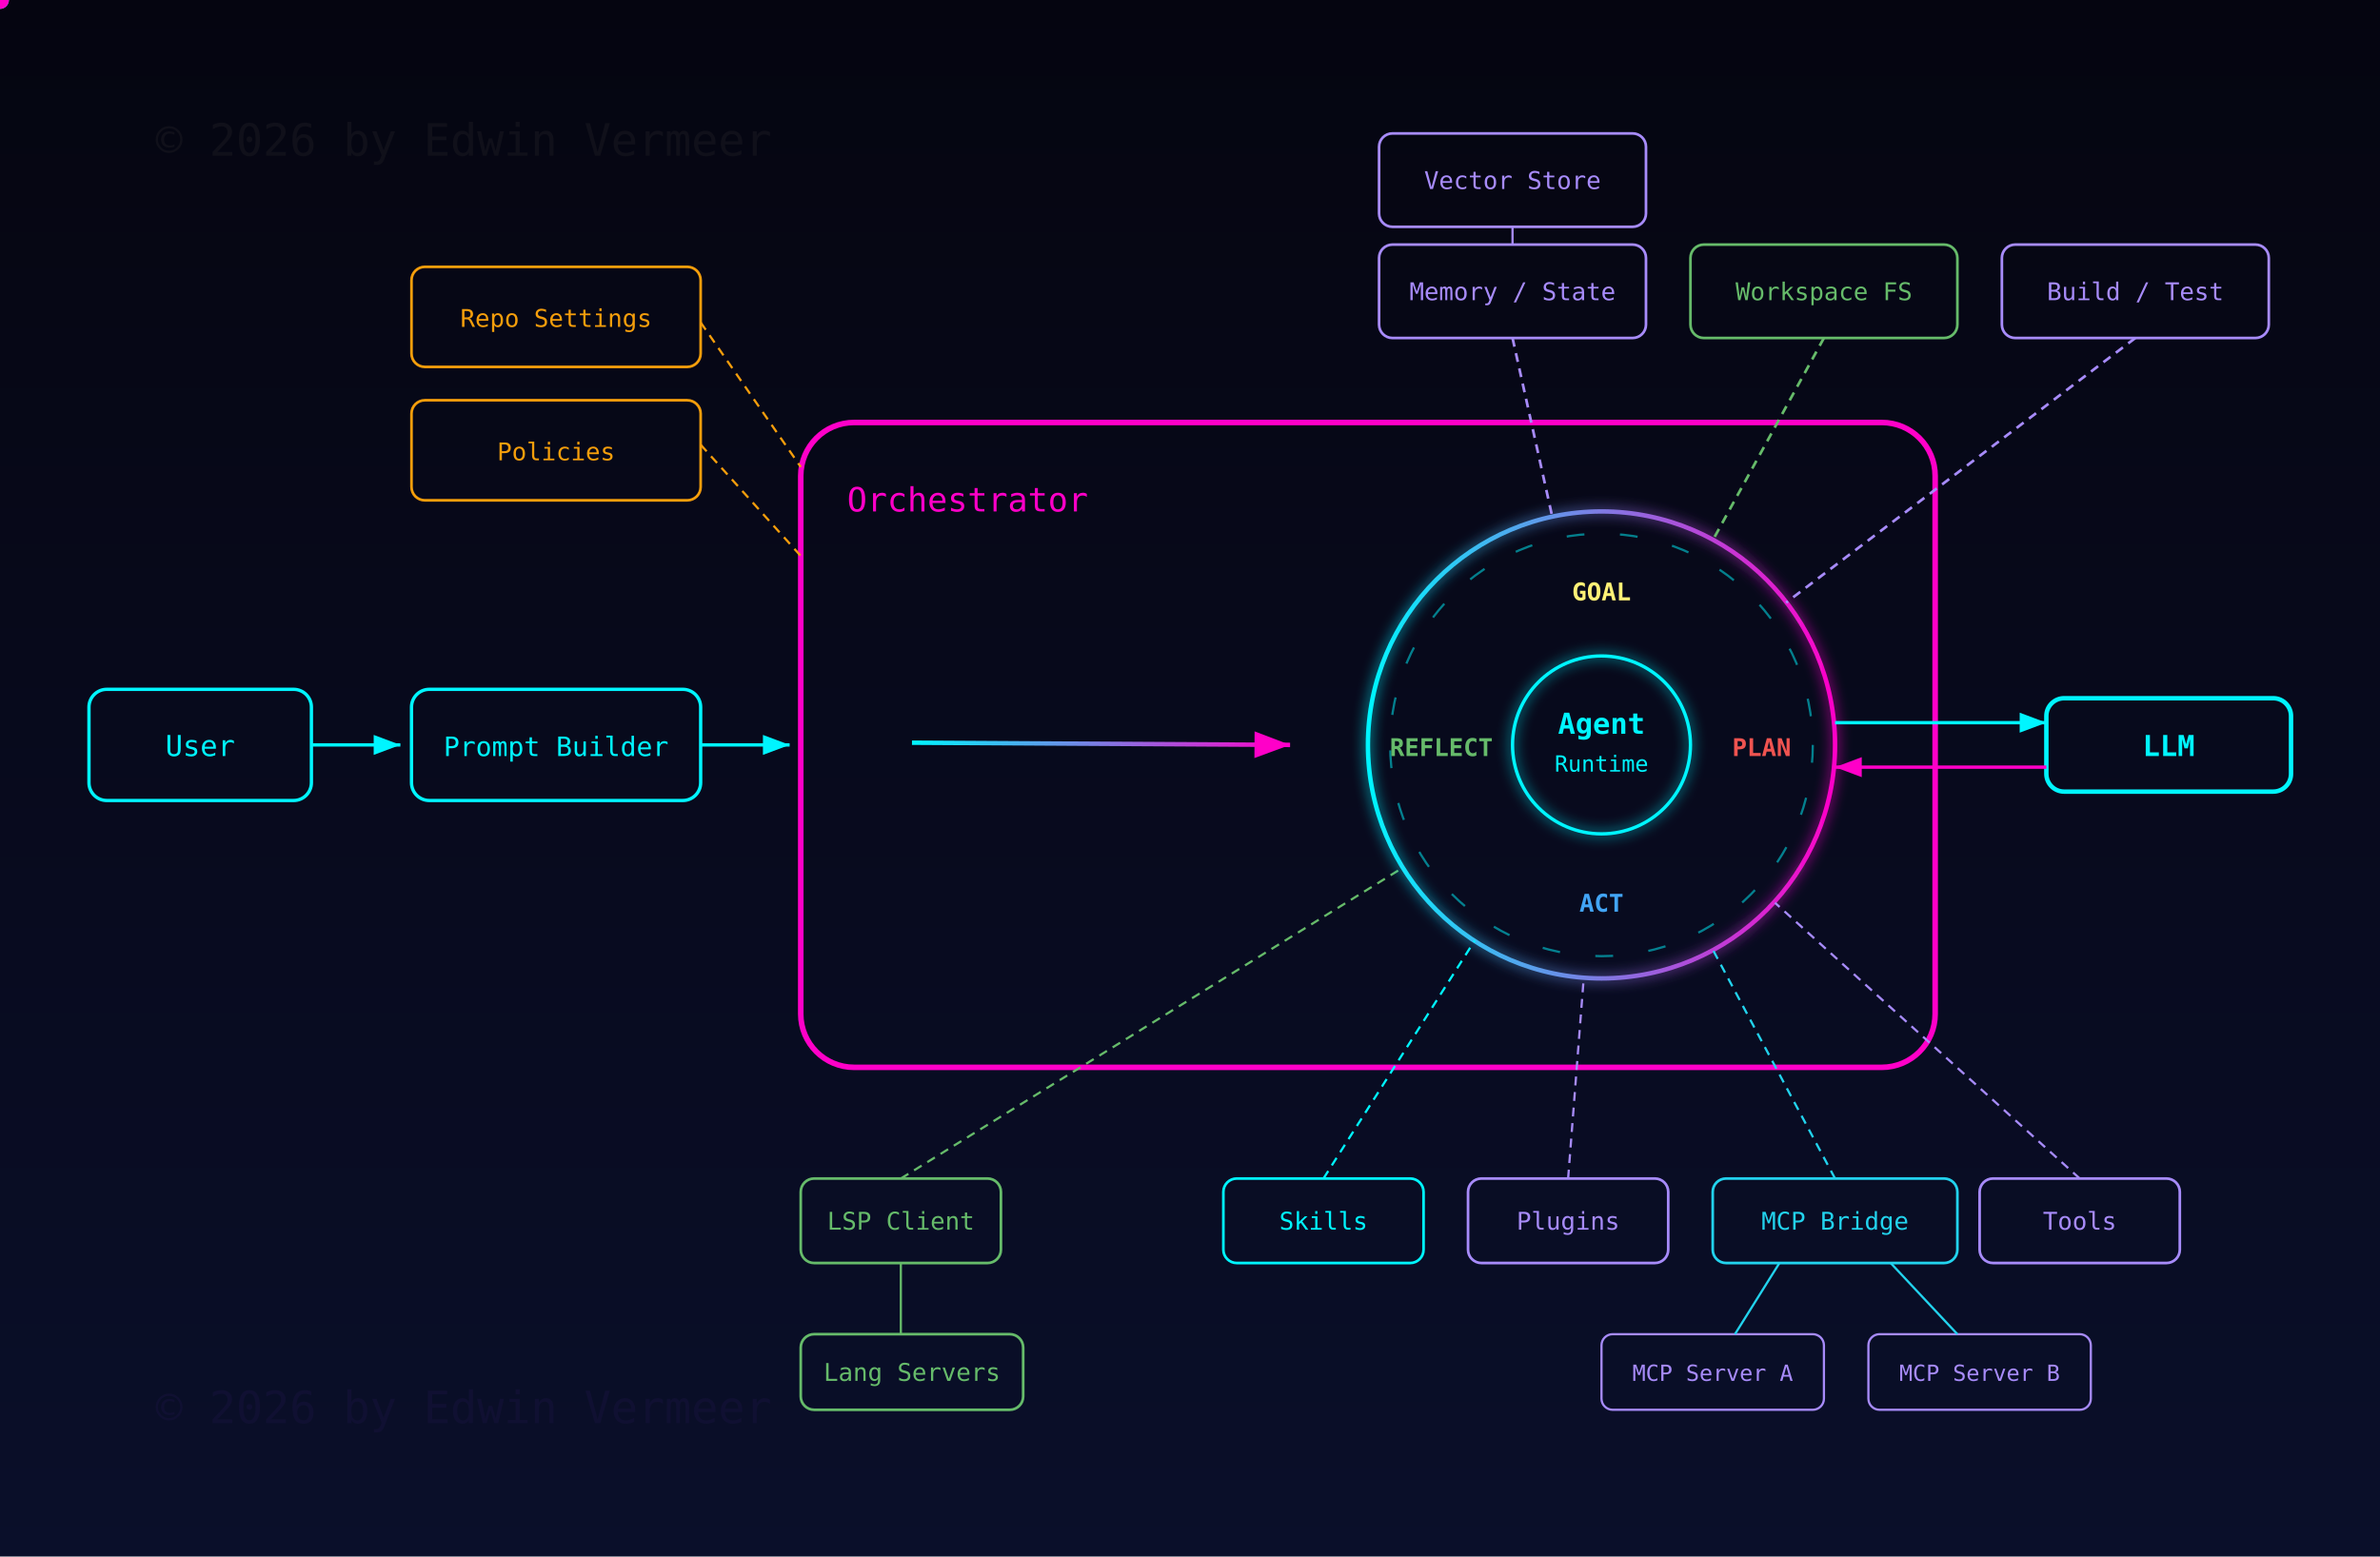
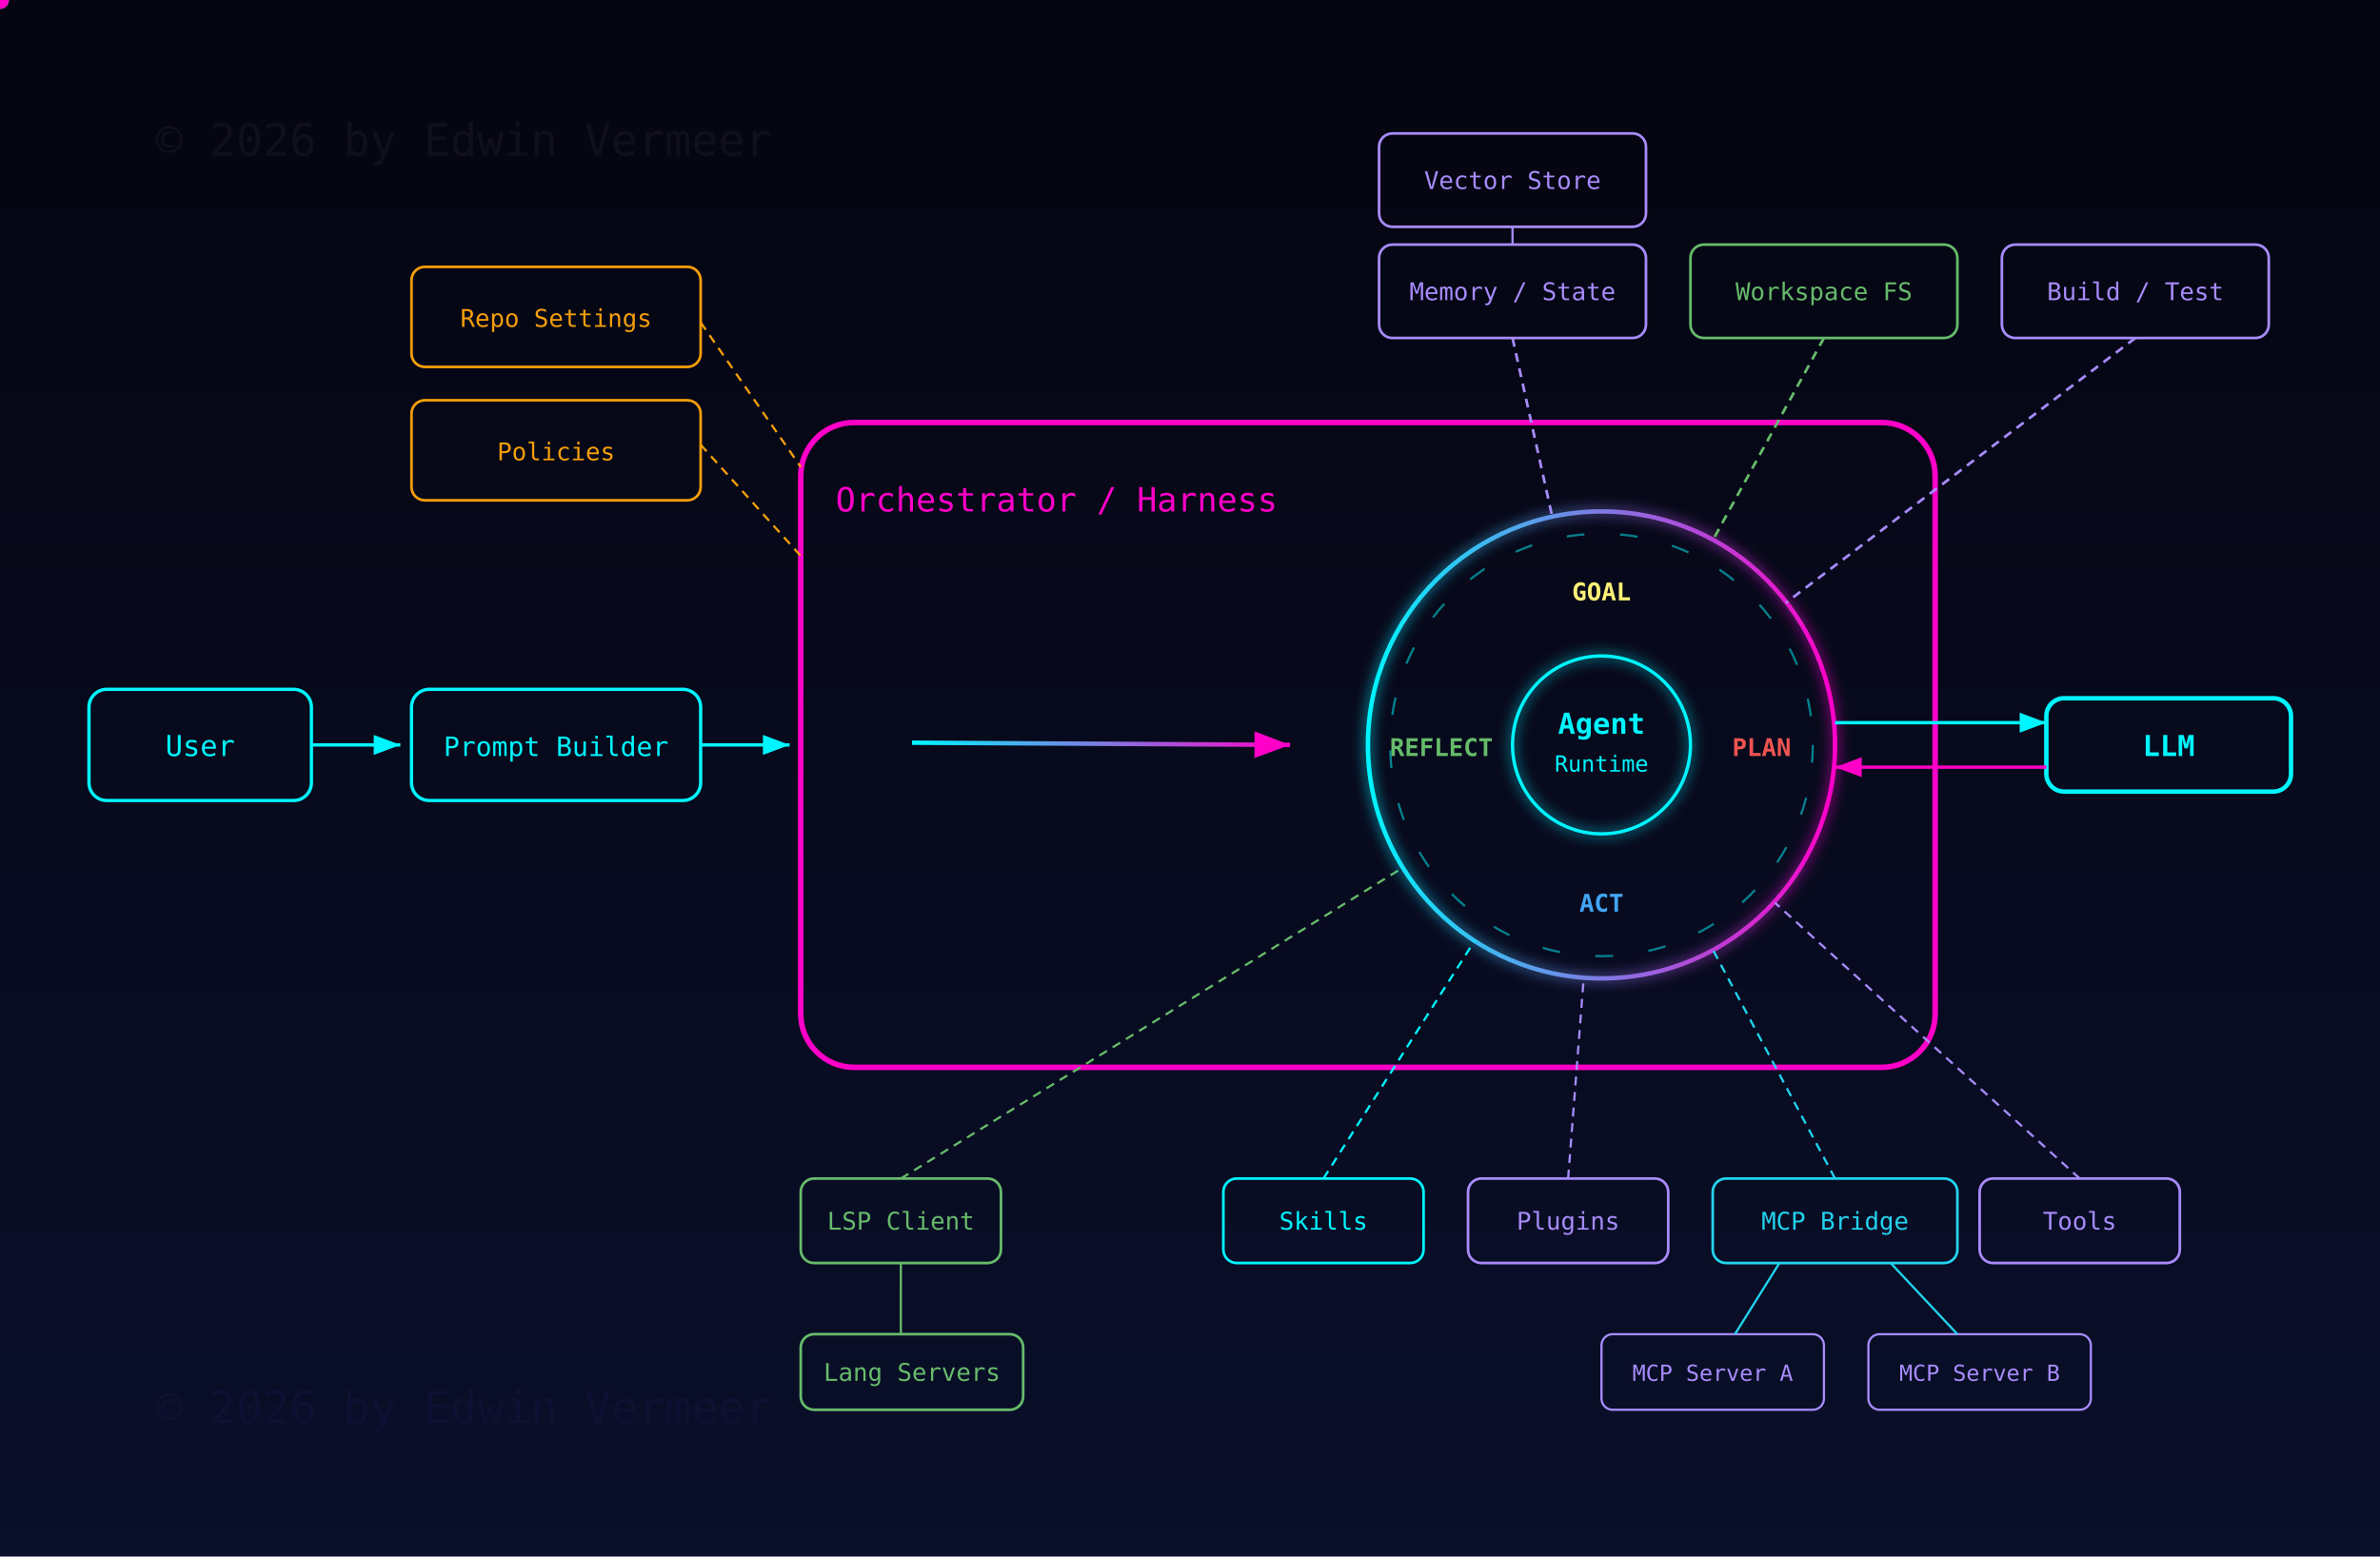
<svg xmlns="http://www.w3.org/2000/svg" width="1070" height="700" viewBox="0 0 1070 700">
  <defs>
    <linearGradient id="bg" x1="0" y1="0" x2="0" y2="1">
      <stop offset="0%" stop-color="#050510" />
      <stop offset="100%" stop-color="#0a0f2a" />
    </linearGradient>
    <filter id="glow">
      <feGaussianBlur stdDeviation="3" result="b" />
      <feMerge>
        <feMergeNode in="b" />
+         <feMergeNode in="SourceGraphic" />
+       </feMerge>
+     </filter>
+     <filter id="lineShine" x="-50%" y="-50%" width="200%" height="200%">
+       <feGaussianBlur stdDeviation="5" result="blur" />
+       <feMerge>
+         <feMergeNode in="blur" />
        <feMergeNode in="SourceGraphic" />
      </feMerge>
    </filter>
    <linearGradient id="flow" x1="0" x2="1">
      <stop offset="0%" stop-color="#00f5ff" />
      <stop offset="100%" stop-color="#ff00c8" />
    </linearGradient>
    <linearGradient id="flowBack" x1="1" x2="0">
      <stop offset="0%" stop-color="#00f5ff" />
      <stop offset="100%" stop-color="#ff00c8" />
    </linearGradient>
  </defs>
  <rect width="100%" height="100%" fill="url(#bg)" />
  <text x="70" y="70" fill="#10101a" font-family="monospace" font-size="20">© 2026 by Edwin Vermeer</text>
  <text x="70" y="640" fill="#101032" font-family="monospace" font-size="20">© 2026 by Edwin Vermeer</text>
  <rect x="40" y="310" width="100" height="50" rx="8" stroke="#00f5ff" fill="none" stroke-width="1.5" />
  <text x="90" y="340" fill="#00f5ff" text-anchor="middle" font-family="monospace" font-size="13">User</text>
  <line x1="140" y1="335" x2="180" y2="335" stroke="#00f5ff" stroke-width="1.5" marker-end="url(#arrowCyan)" />
  <rect x="185" y="310" width="130" height="50" rx="8" stroke="#00f5ff" fill="none" stroke-width="1.5" />
  <text x="250" y="340" fill="#00f5ff" text-anchor="middle" font-family="monospace" font-size="12">Prompt Builder</text>
  <line x1="315" y1="335" x2="355" y2="335" stroke="#00f5ff" stroke-width="1.5" marker-end="url(#arrowCyan)" />
  <rect x="360" y="190" width="510" height="290" rx="24" stroke="#ff00c8" fill="none" stroke-width="2.5" />
-   <text x="435" y="230" fill="#ff00c8" text-anchor="middle" font-family="monospace" font-size="15">Orchestrator</text>
+   <text x="475" y="230" fill="#ff00c8" text-anchor="middle" font-family="monospace" font-size="15">Orchestrator / Harness</text>
  <rect x="185" y="120" width="130" height="45" rx="6" stroke="#f59e0b" fill="none" stroke-width="1.2" />
  <text x="250" y="147" fill="#f59e0b" text-anchor="middle" font-family="monospace" font-size="11">Repo Settings</text>
  <rect x="185" y="180" width="130" height="45" rx="6" stroke="#f59e0b" fill="none" stroke-width="1.2" />
  <text x="250" y="207" fill="#f59e0b" text-anchor="middle" font-family="monospace" font-size="11">Policies</text>
-   <line x1="315" y1="145" x2="360" y2="210" stroke="#f59e0b" stroke-width="1" stroke-dasharray="4 3" />
-   <line x1="315" y1="200" x2="360" y2="250" stroke="#f59e0b" stroke-width="1" stroke-dasharray="4 3" />
+   <g>
+     <line x1="315" y1="145" x2="360" y2="210" stroke="#f59e0b" stroke-width="1" stroke-dasharray="4 3">
+       <animate attributeName="stroke" values="#f59e0b;#ffe082;#f59e0b" keyTimes="0;0.083;1" dur="4.2s" begin="0.2s" repeatCount="indefinite" />
+       <animate attributeName="stroke-width" values="1;1.8;1" keyTimes="0;0.083;1" dur="4.2s" begin="0.2s" repeatCount="indefinite" />
+     </line>
+     <line x1="315" y1="145" x2="360" y2="210" stroke="#fff3bf" stroke-width="4" stroke-dasharray="4 3" stroke-linecap="round" opacity="0" filter="url(#lineShine)">
+       <animate attributeName="opacity" values="0;0.9;0" keyTimes="0;0.083;1" dur="4.2s" begin="0.2s" repeatCount="indefinite" />
+     </line>
+   </g>
+   <g>
+     <line x1="315" y1="200" x2="360" y2="250" stroke="#f59e0b" stroke-width="1" stroke-dasharray="4 3">
+       <animate attributeName="stroke" values="#f59e0b;#ffe082;#f59e0b" keyTimes="0;0.071;1" dur="4.9s" begin="1.1s" repeatCount="indefinite" />
+       <animate attributeName="stroke-width" values="1;1.8;1" keyTimes="0;0.071;1" dur="4.9s" begin="1.1s" repeatCount="indefinite" />
+     </line>
+     <line x1="315" y1="200" x2="360" y2="250" stroke="#fff3bf" stroke-width="4" stroke-dasharray="4 3" stroke-linecap="round" opacity="0" filter="url(#lineShine)">
+       <animate attributeName="opacity" values="0;0.9;0" keyTimes="0;0.071;1" dur="4.9s" begin="1.1s" repeatCount="indefinite" />
+     </line>
+   </g>
  <rect x="360" y="530" width="90" height="38" rx="6" stroke="#66BB6A" fill="none" stroke-width="1.2" />
  <text x="405" y="553" fill="#66BB6A" text-anchor="middle" font-family="monospace" font-size="11">LSP Client</text>
  <rect x="360" y="600" width="100" height="34" rx="6" stroke="#66BB6A" fill="none" stroke-width="1.2" />
  <text x="410" y="621" fill="#66BB6A" text-anchor="middle" font-family="monospace" font-size="11">Lang Servers</text>
-   <line x1="405" y1="530" x2="631" y2="390" stroke="#66BB6A" stroke-width="1" stroke-dasharray="4 3" />
+   <g>
+     <line x1="405" y1="530" x2="631" y2="390" stroke="#66BB6A" stroke-width="1" stroke-dasharray="4 3">
+       <animate attributeName="stroke" values="#66BB6A;#b9f6ca;#66BB6A" keyTimes="0;0.056;1" dur="6.3s" begin="0.9s" repeatCount="indefinite" />
+       <animate attributeName="stroke-width" values="1;1.9;1" keyTimes="0;0.056;1" dur="6.3s" begin="0.9s" repeatCount="indefinite" />
+     </line>
+     <line x1="405" y1="530" x2="631" y2="390" stroke="#d9ffe0" stroke-width="4" stroke-dasharray="4 3" stroke-linecap="round" opacity="0" filter="url(#lineShine)">
+       <animate attributeName="opacity" values="0;0.8;0" keyTimes="0;0.056;1" dur="6.3s" begin="0.9s" repeatCount="indefinite" />
+     </line>
+   </g>
  <line x1="405" y1="568" x2="405" y2="600" stroke="#66BB6A" stroke-width="1" />
  <line x1="410" y1="334" x2="580" y2="335" stroke="url(#flow)" stroke-width="2" marker-end="url(#arrowPink)" />
  <g transform="translate(720,335)">
    <circle r="105" stroke="url(#flow)" stroke-width="2" fill="none" filter="url(#glow)" />
    <circle r="95" stroke="#00f5ff" stroke-dasharray="8 16" fill="none" opacity="0.5">
      <animateTransform attributeName="transform" type="rotate" from="0" to="360" dur="10s" repeatCount="indefinite" />
    </circle>
    <text x="0" y="-65" text-anchor="middle" fill="#FFF176" font-family="monospace" font-size="11" font-weight="bold">GOAL</text>
    <text x="72" y="5" text-anchor="middle" fill="#EF5350" font-family="monospace" font-size="11" font-weight="bold">PLAN</text>
    <text x="0" y="75" text-anchor="middle" fill="#42A5F5" font-family="monospace" font-size="11" font-weight="bold">ACT</text>
    <text x="-72" y="5" text-anchor="middle" fill="#66BB6A" font-family="monospace" font-size="11" font-weight="bold">REFLECT</text>
    <circle r="40" stroke="#00f5ff" fill="none" stroke-width="1.5" filter="url(#glow)">
      <animate attributeName="r" values="40;44;40" dur="2.5s" repeatCount="indefinite" />
    </circle>
    <text text-anchor="middle" y="-5" fill="#00f5ff" font-family="monospace" font-size="13" font-weight="bold">Agent</text>
    <text text-anchor="middle" y="12" fill="#00f5ff" font-family="monospace" font-size="10">Runtime</text>
  </g>
  <rect x="620" y="110" width="120" height="42" rx="6" stroke="#a78bfa" fill="none" stroke-width="1.2" />
  <text x="680" y="135" fill="#a78bfa" text-anchor="middle" font-family="monospace" font-size="11">Memory / State</text>
  <rect x="620" y="60" width="120" height="42" rx="6" stroke="#a78bfa" fill="none" stroke-width="1.2" />
  <text x="680" y="85" fill="#a78bfa" text-anchor="middle" font-family="monospace" font-size="11">Vector Store</text>
-   <line x1="680" y1="152" x2="698" y2="233" stroke="#a78bfa" stroke-width="1.2" stroke-dasharray="4 3" />
+   <g>
+     <line x1="680" y1="152" x2="698" y2="233" stroke="#a78bfa" stroke-width="1.2" stroke-dasharray="4 3">
+       <animate attributeName="stroke" values="#a78bfa;#e9ddff;#a78bfa" keyTimes="0;0.05;1" dur="7s" begin="1.7s" repeatCount="indefinite" />
+       <animate attributeName="stroke-width" values="1.2;2.1;1.2" keyTimes="0;0.05;1" dur="7s" begin="1.7s" repeatCount="indefinite" />
+     </line>
+     <line x1="680" y1="152" x2="698" y2="233" stroke="#f3ecff" stroke-width="4.2" stroke-dasharray="4 3" stroke-linecap="round" opacity="0" filter="url(#lineShine)">
+       <animate attributeName="opacity" values="0;0.82;0" keyTimes="0;0.05;1" dur="7s" begin="1.7s" repeatCount="indefinite" />
+     </line>
+   </g>
  <line x1="680" y1="110" x2="680" y2="102" stroke="#a78bfa" stroke-width="1" />
  <rect x="760" y="110" width="120" height="42" rx="6" stroke="#66BB6A" fill="none" stroke-width="1.2" />
  <text x="820" y="135" fill="#66BB6A" text-anchor="middle" font-family="monospace" font-size="11">Workspace FS</text>
-   <line x1="820" y1="152" x2="770" y2="243" stroke="#66BB6A" stroke-width="1.2" stroke-dasharray="4 3" />
+   <g>
+     <line x1="820" y1="152" x2="770" y2="243" stroke="#66BB6A" stroke-width="1.2" stroke-dasharray="4 3">
+       <animate attributeName="stroke" values="#66BB6A;#b9f6ca;#66BB6A" keyTimes="0;0.063;1" dur="5.6s" begin="2.1s" repeatCount="indefinite" />
+       <animate attributeName="stroke-width" values="1.2;2.1;1.2" keyTimes="0;0.063;1" dur="5.6s" begin="2.1s" repeatCount="indefinite" />
+     </line>
+     <line x1="820" y1="152" x2="770" y2="243" stroke="#d9ffe0" stroke-width="4.2" stroke-dasharray="4 3" stroke-linecap="round" opacity="0" filter="url(#lineShine)">
+       <animate attributeName="opacity" values="0;0.8;0" keyTimes="0;0.063;1" dur="5.6s" begin="2.1s" repeatCount="indefinite" />
+     </line>
+   </g>
  <rect x="900" y="110" width="120" height="42" rx="6" stroke="#a78bfa" fill="none" stroke-width="1.2" />
  <text x="960" y="135" fill="#a78bfa" text-anchor="middle" font-family="monospace" font-size="11">Build / Test</text>
-   <line x1="960" y1="152" x2="803" y2="271" stroke="#a78bfa" stroke-width="1.2" stroke-dasharray="4 3" />
+   <g>
+     <line x1="960" y1="152" x2="803" y2="271" stroke="#a78bfa" stroke-width="1.2" stroke-dasharray="4 3">
+       <animate attributeName="stroke" values="#a78bfa;#e9ddff;#a78bfa" keyTimes="0;0.045;1" dur="7.7s" begin="0.6s" repeatCount="indefinite" />
+       <animate attributeName="stroke-width" values="1.2;2.1;1.2" keyTimes="0;0.045;1" dur="7.7s" begin="0.6s" repeatCount="indefinite" />
+     </line>
+     <line x1="960" y1="152" x2="803" y2="271" stroke="#f3ecff" stroke-width="4.2" stroke-dasharray="4 3" stroke-linecap="round" opacity="0" filter="url(#lineShine)">
+       <animate attributeName="opacity" values="0;0.82;0" keyTimes="0;0.045;1" dur="7.7s" begin="0.6s" repeatCount="indefinite" />
+     </line>
+   </g>
  <rect x="920" y="314" width="110" height="42" rx="8" stroke="#00f5ff" fill="none" stroke-width="2" />
  <text x="975" y="340" fill="#00f5ff" text-anchor="middle" font-family="monospace" font-size="13" font-weight="bold">LLM</text>
  <line x1="825" y1="325" x2="920" y2="325" stroke="#00f5ff" stroke-width="1.5" marker-end="url(#arrowCyan)" />
  <line x1="920" y1="345" x2="825" y2="345" stroke="#ff00c8" stroke-width="1.5" marker-end="url(#arrowPink)" />
  <rect x="550" y="530" width="90" height="38" rx="6" stroke="#00f5ff" fill="none" stroke-width="1.2" />
  <text x="595" y="553" fill="#00f5ff" text-anchor="middle" font-family="monospace" font-size="11">Skills</text>
  <rect x="660" y="530" width="90" height="38" rx="6" stroke="#a78bfa" fill="none" stroke-width="1.2" />
  <text x="705" y="553" fill="#a78bfa" text-anchor="middle" font-family="monospace" font-size="11">Plugins</text>
  <rect x="770" y="530" width="110" height="38" rx="6" stroke="#22d3ee" fill="none" stroke-width="1.2" />
  <text x="825" y="553" fill="#22d3ee" text-anchor="middle" font-family="monospace" font-size="11">MCP Bridge</text>
  <rect x="890" y="530" width="90" height="38" rx="6" stroke="#a78bfa" fill="none" stroke-width="1.2" />
  <text x="935" y="553" fill="#a78bfa" text-anchor="middle" font-family="monospace" font-size="11">Tools</text>
  <rect x="720" y="600" width="100" height="34" rx="5" stroke="#a78bfa" fill="none" stroke-width="1" />
  <text x="770" y="621" fill="#a78bfa" text-anchor="middle" font-family="monospace" font-size="10">MCP Server A</text>
  <rect x="840" y="600" width="100" height="34" rx="5" stroke="#a78bfa" fill="none" stroke-width="1" />
  <text x="890" y="621" fill="#a78bfa" text-anchor="middle" font-family="monospace" font-size="10">MCP Server B</text>
-   <line x1="595" y1="530" x2="663" y2="423" stroke="#00f5ff" stroke-width="1" stroke-dasharray="4 3" />
-   <line x1="705" y1="530" x2="712" y2="440" stroke="#a78bfa" stroke-width="1" stroke-dasharray="4 3" />
-   <line x1="825" y1="530" x2="770" y2="427" stroke="#22d3ee" stroke-width="1" stroke-dasharray="4 3" />
-   <line x1="935" y1="530" x2="798" y2="406" stroke="#a78bfa" stroke-width="1" stroke-dasharray="4 3" />
+   <g>
+     <line x1="595" y1="530" x2="663" y2="423" stroke="#00f5ff" stroke-width="1" stroke-dasharray="4 3">
+       <animate attributeName="stroke" values="#00f5ff;#d9fdff;#00f5ff" keyTimes="0;0.1;1" dur="3.5s" begin="0.4s" repeatCount="indefinite" />
+       <animate attributeName="stroke-width" values="1;1.9;1" keyTimes="0;0.1;1" dur="3.5s" begin="0.4s" repeatCount="indefinite" />
+     </line>
+     <line x1="595" y1="530" x2="663" y2="423" stroke="#ecffff" stroke-width="4" stroke-dasharray="4 3" stroke-linecap="round" opacity="0" filter="url(#lineShine)">
+       <animate attributeName="opacity" values="0;0.92;0" keyTimes="0;0.1;1" dur="3.5s" begin="0.4s" repeatCount="indefinite" />
+     </line>
+   </g>
+   <g>
+     <line x1="705" y1="530" x2="712" y2="440" stroke="#a78bfa" stroke-width="1" stroke-dasharray="4 3">
+       <animate attributeName="stroke" values="#a78bfa;#e9ddff;#a78bfa" keyTimes="0;0.056;1" dur="6.3s" begin="1.3s" repeatCount="indefinite" />
+       <animate attributeName="stroke-width" values="1;1.9;1" keyTimes="0;0.056;1" dur="6.3s" begin="1.3s" repeatCount="indefinite" />
+     </line>
+     <line x1="705" y1="530" x2="712" y2="440" stroke="#f3ecff" stroke-width="4" stroke-dasharray="4 3" stroke-linecap="round" opacity="0" filter="url(#lineShine)">
+       <animate attributeName="opacity" values="0;0.82;0" keyTimes="0;0.056;1" dur="6.3s" begin="1.3s" repeatCount="indefinite" />
+     </line>
+   </g>
+   <g>
+     <line x1="825" y1="530" x2="770" y2="427" stroke="#22d3ee" stroke-width="1" stroke-dasharray="4 3">
+       <animate attributeName="stroke" values="#22d3ee;#d8fbff;#22d3ee" keyTimes="0;0.071;1" dur="4.9s" begin="2.4s" repeatCount="indefinite" />
+       <animate attributeName="stroke-width" values="1;1.9;1" keyTimes="0;0.071;1" dur="4.9s" begin="2.4s" repeatCount="indefinite" />
+     </line>
+     <line x1="825" y1="530" x2="770" y2="427" stroke="#ecffff" stroke-width="4" stroke-dasharray="4 3" stroke-linecap="round" opacity="0" filter="url(#lineShine)">
+       <animate attributeName="opacity" values="0;0.88;0" keyTimes="0;0.071;1" dur="4.9s" begin="2.4s" repeatCount="indefinite" />
+     </line>
+   </g>
+   <g>
+     <line x1="935" y1="530" x2="798" y2="406" stroke="#a78bfa" stroke-width="1" stroke-dasharray="4 3">
+       <animate attributeName="stroke" values="#a78bfa;#e9ddff;#a78bfa" keyTimes="0;0.042;1" dur="8.4s" begin="0.8s" repeatCount="indefinite" />
+       <animate attributeName="stroke-width" values="1;1.9;1" keyTimes="0;0.042;1" dur="8.4s" begin="0.8s" repeatCount="indefinite" />
+     </line>
+     <line x1="935" y1="530" x2="798" y2="406" stroke="#f3ecff" stroke-width="4" stroke-dasharray="4 3" stroke-linecap="round" opacity="0" filter="url(#lineShine)">
+       <animate attributeName="opacity" values="0;0.82;0" keyTimes="0;0.042;1" dur="8.4s" begin="0.8s" repeatCount="indefinite" />
+     </line>
+   </g>
  <line x1="800" y1="568" x2="780" y2="600" stroke="#22d3ee" stroke-width="1" />
  <line x1="850" y1="568" x2="880" y2="600" stroke="#22d3ee" stroke-width="1" />
  <path id="mainFlow" d="M90,335 L185,335 L360,335 L580,335 L720,335" fill="none" stroke="none" />
  <circle r="4" fill="#00f5ff">
    <animateMotion dur="3s" repeatCount="indefinite">
      <mpath href="#mainFlow" />
    </animateMotion>
  </circle>
  <path id="loopPath" d="M720,230 A105,105 0 1 1 719,230" fill="none" stroke="none" />
  <circle r="4" fill="#ff00c8">
    <animateMotion dur="4s" repeatCount="indefinite">
      <mpath href="#loopPath" />
    </animateMotion>
  </circle>
  <defs>
    <marker id="arrowCyan" markerWidth="8" markerHeight="6" refX="8" refY="3" orient="auto">
      <polygon points="0,0 8,3 0,6" fill="#00f5ff" />
    </marker>
    <marker id="arrowPink" markerWidth="8" markerHeight="6" refX="8" refY="3" orient="auto">
      <polygon points="0,0 8,3 0,6" fill="#ff00c8" />
    </marker>
  </defs>
</svg>
